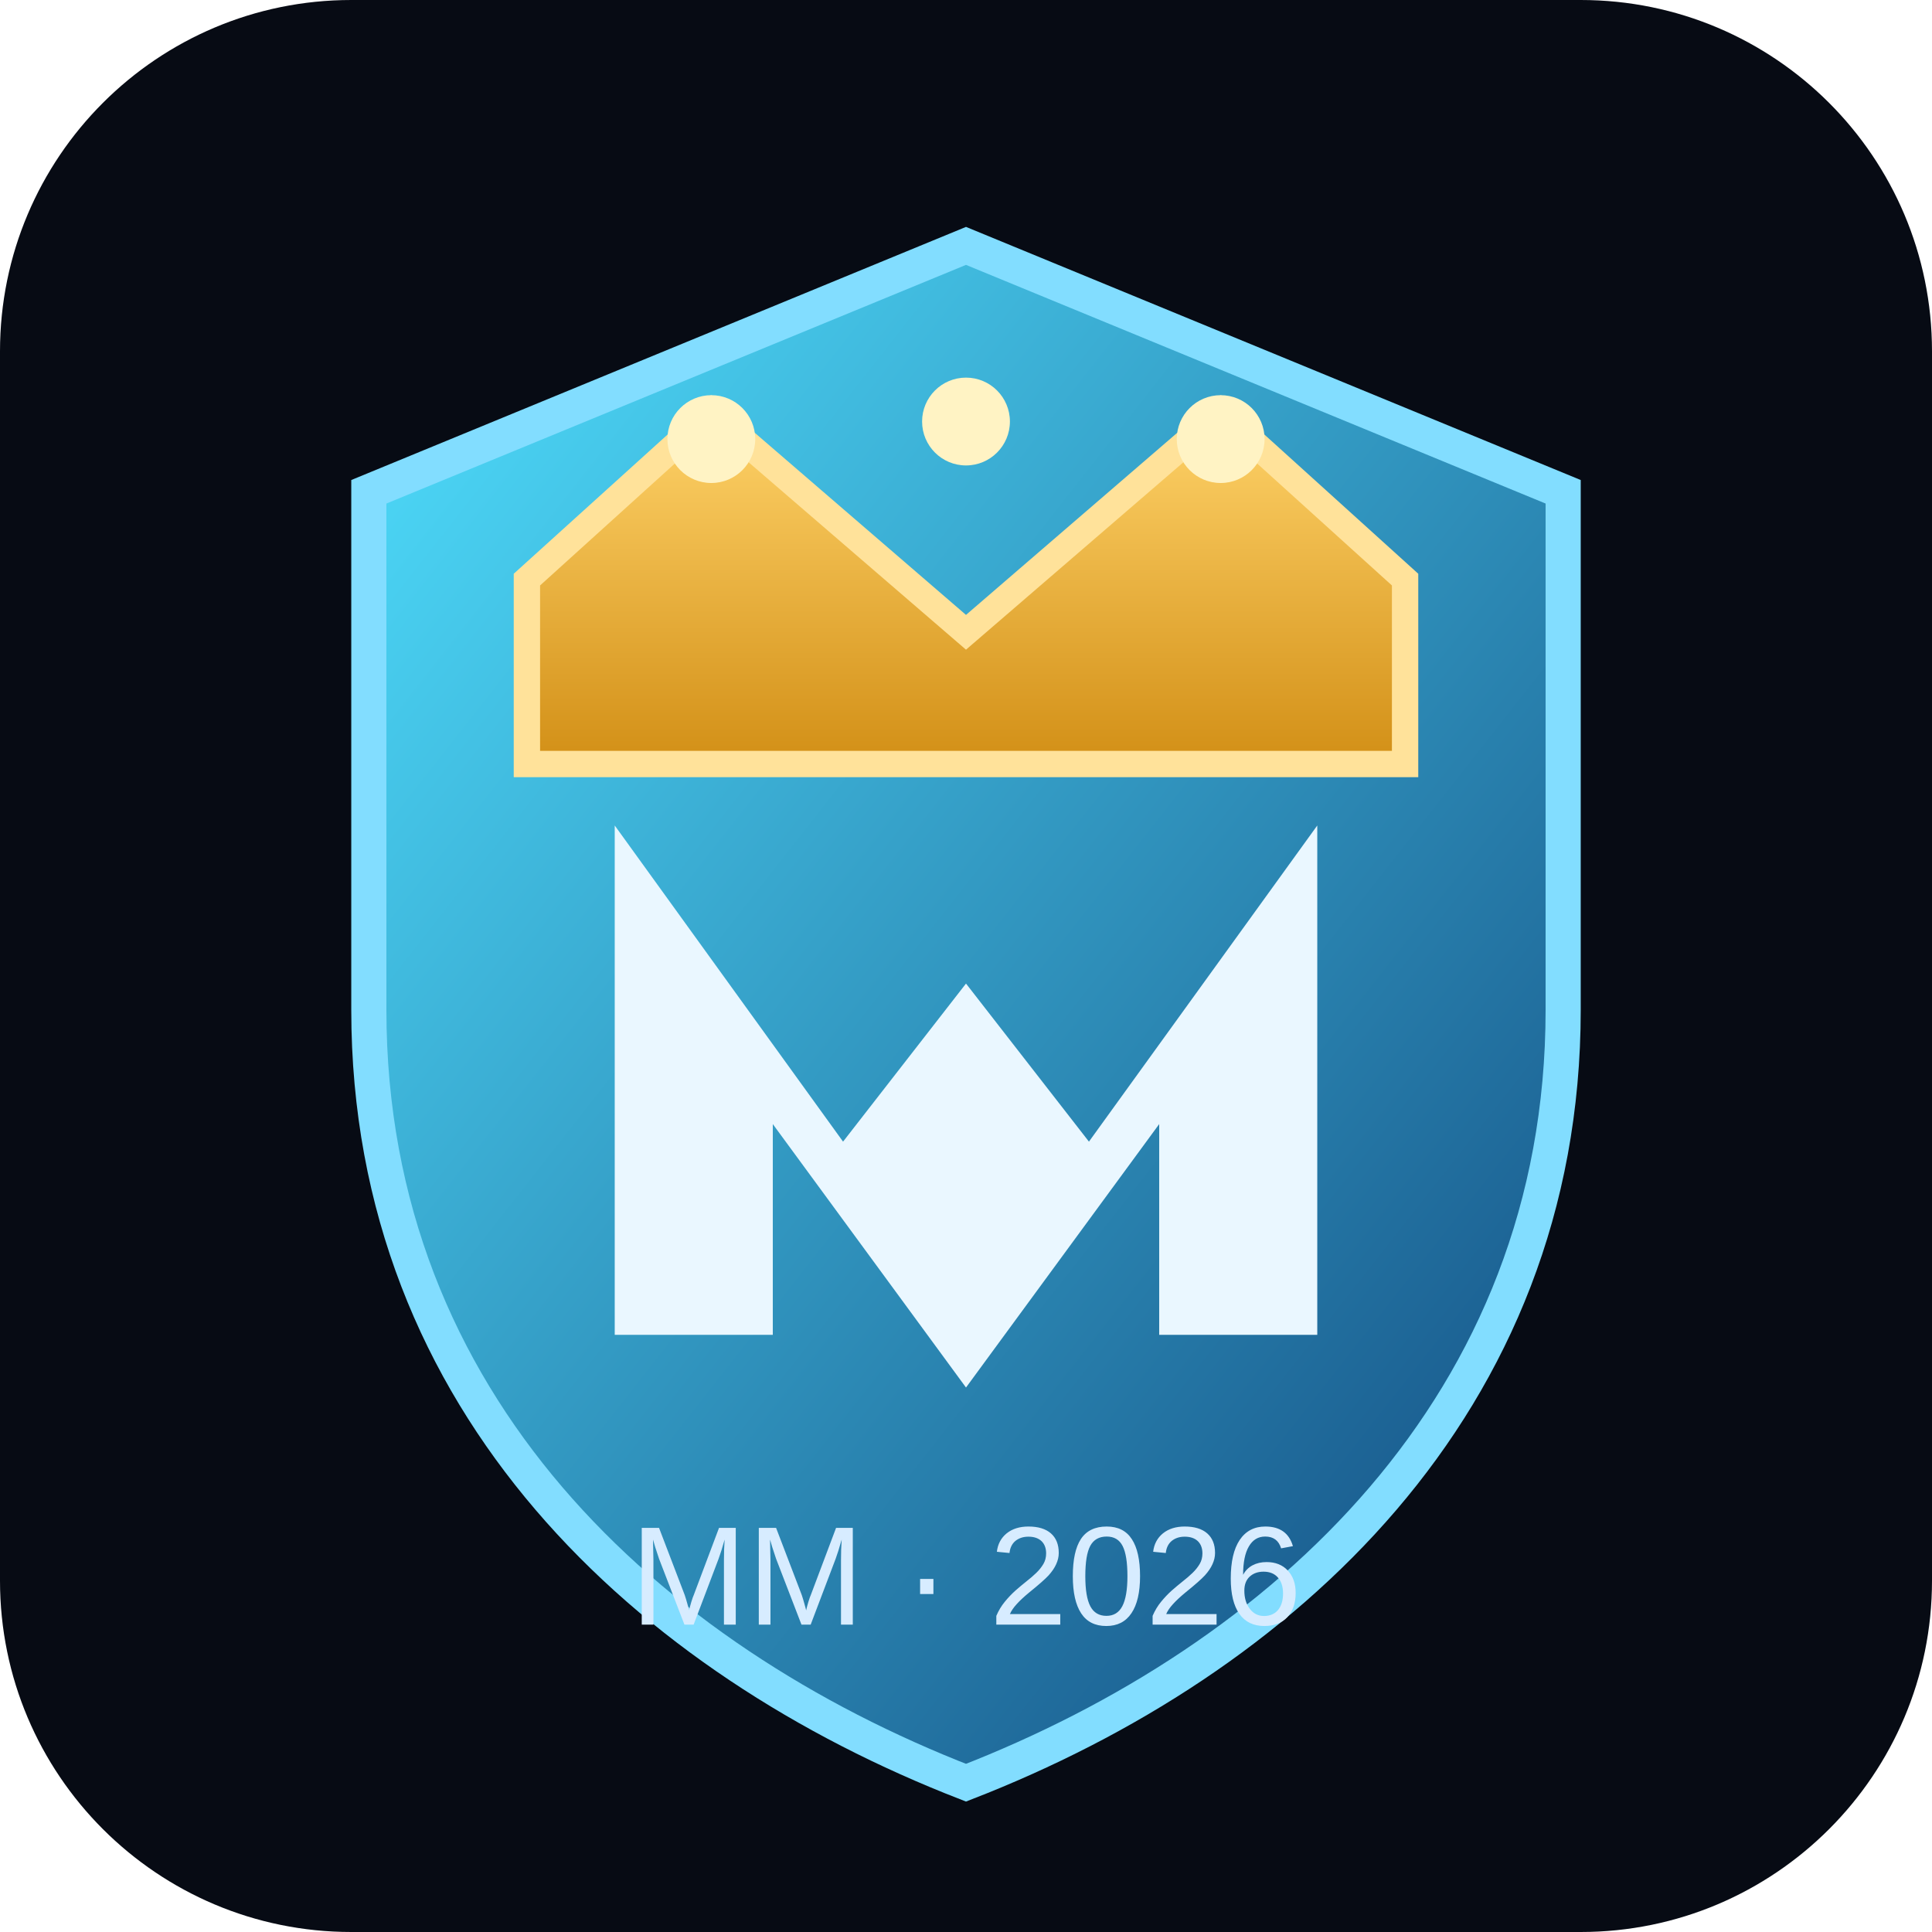
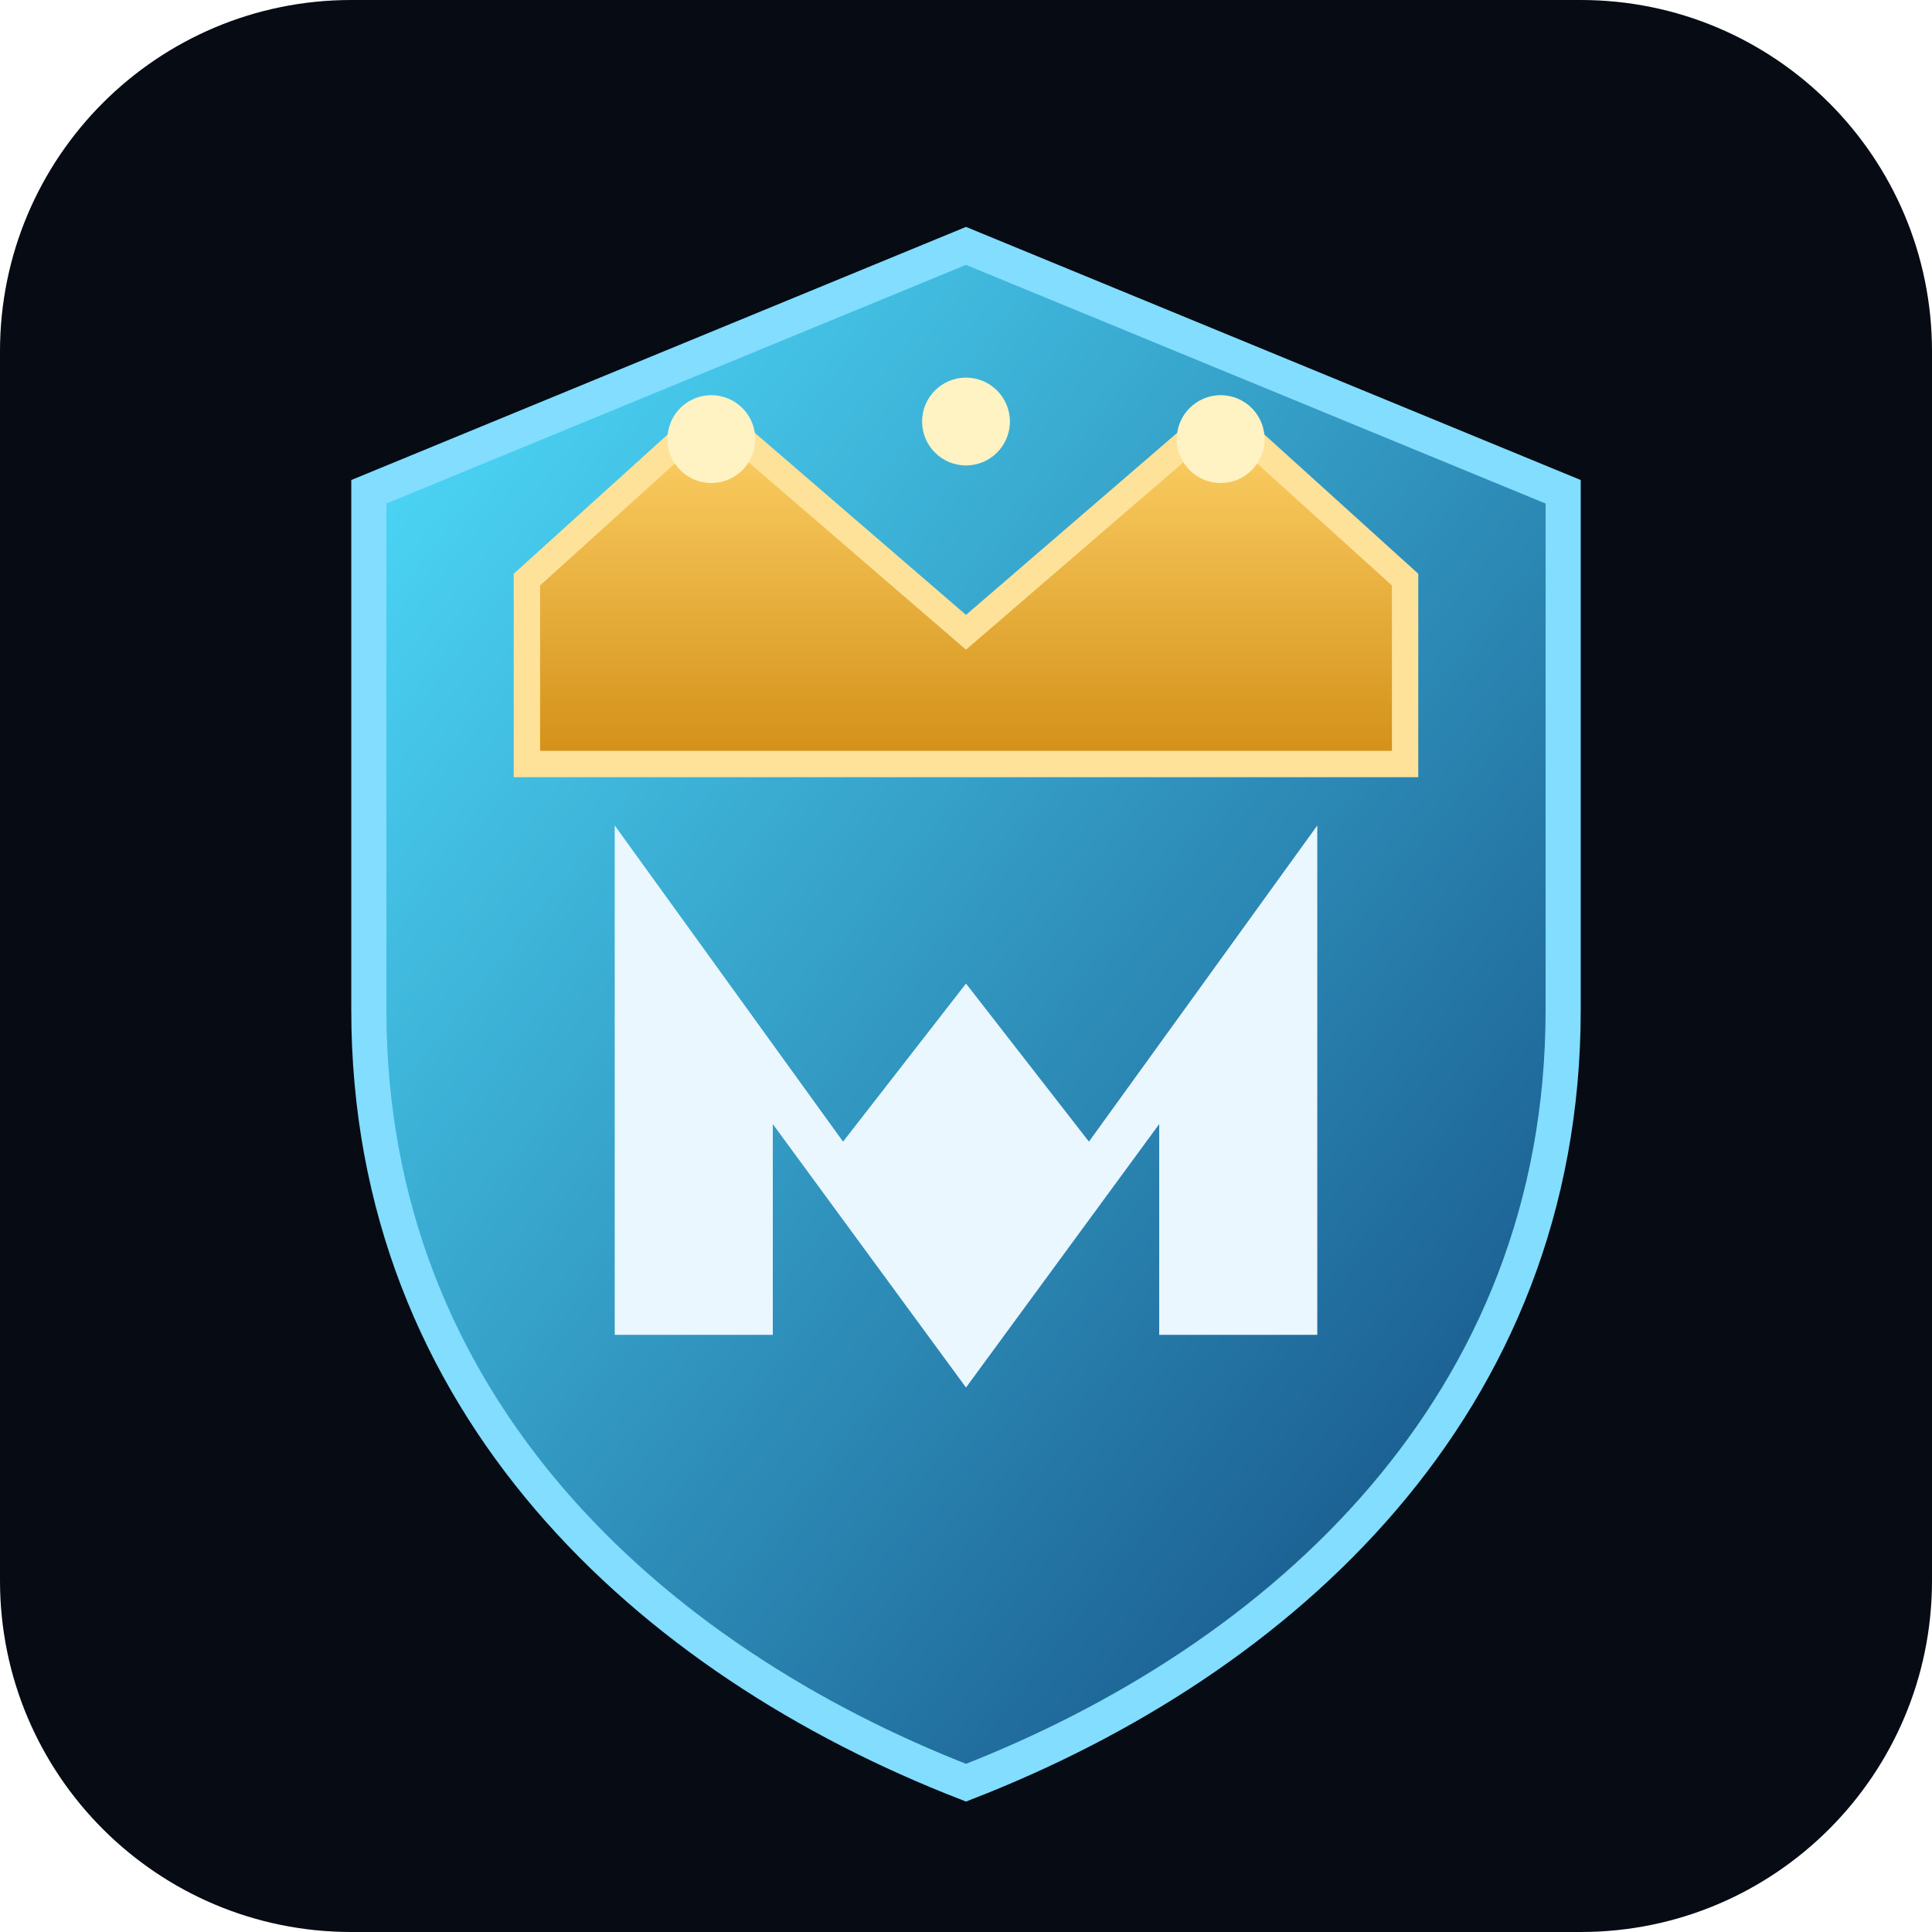
<svg xmlns="http://www.w3.org/2000/svg" viewBox="0 0 220 220" role="img" aria-labelledby="title desc">
  <defs>
    <linearGradient id="shieldGrad" x1="0%" y1="0%" x2="100%" y2="100%">
      <stop offset="0%" stop-color="#50e1ff" />
      <stop offset="100%" stop-color="#11477d" />
    </linearGradient>
    <linearGradient id="crownGrad" x1="0%" y1="0%" x2="0%" y2="100%">
      <stop offset="0%" stop-color="#ffd36a" />
      <stop offset="100%" stop-color="#d28f16" />
    </linearGradient>
  </defs>
  <rect width="220" height="220" rx="40" fill="#070b14" />
  <path d="M110 28L178 56V115C178 160 146 189 110 203C74 189 42 160 42 115V56L110 28Z" fill="url(#shieldGrad)" stroke="#82ddff" stroke-width="4" />
  <path d="M60 66L81 47L110 72L139 47L160 66V87H60Z" fill="url(#crownGrad)" stroke="#ffe29a" stroke-width="3" />
  <circle cx="81" cy="50" r="5" fill="#fff3c4" />
  <circle cx="110" cy="48" r="5" fill="#fff3c4" />
  <circle cx="139" cy="50" r="5" fill="#fff3c4" />
  <path d="M70 152V94L96 130L110 112L124 130L150 94V152H132V128L110 158L88 128V152Z" fill="#eaf7ff" />
-   <text x="110" y="185" text-anchor="middle" font-size="16" font-family="Segoe UI, Arial, sans-serif" fill="#d7ecff">MM · 2026</text>
</svg>
